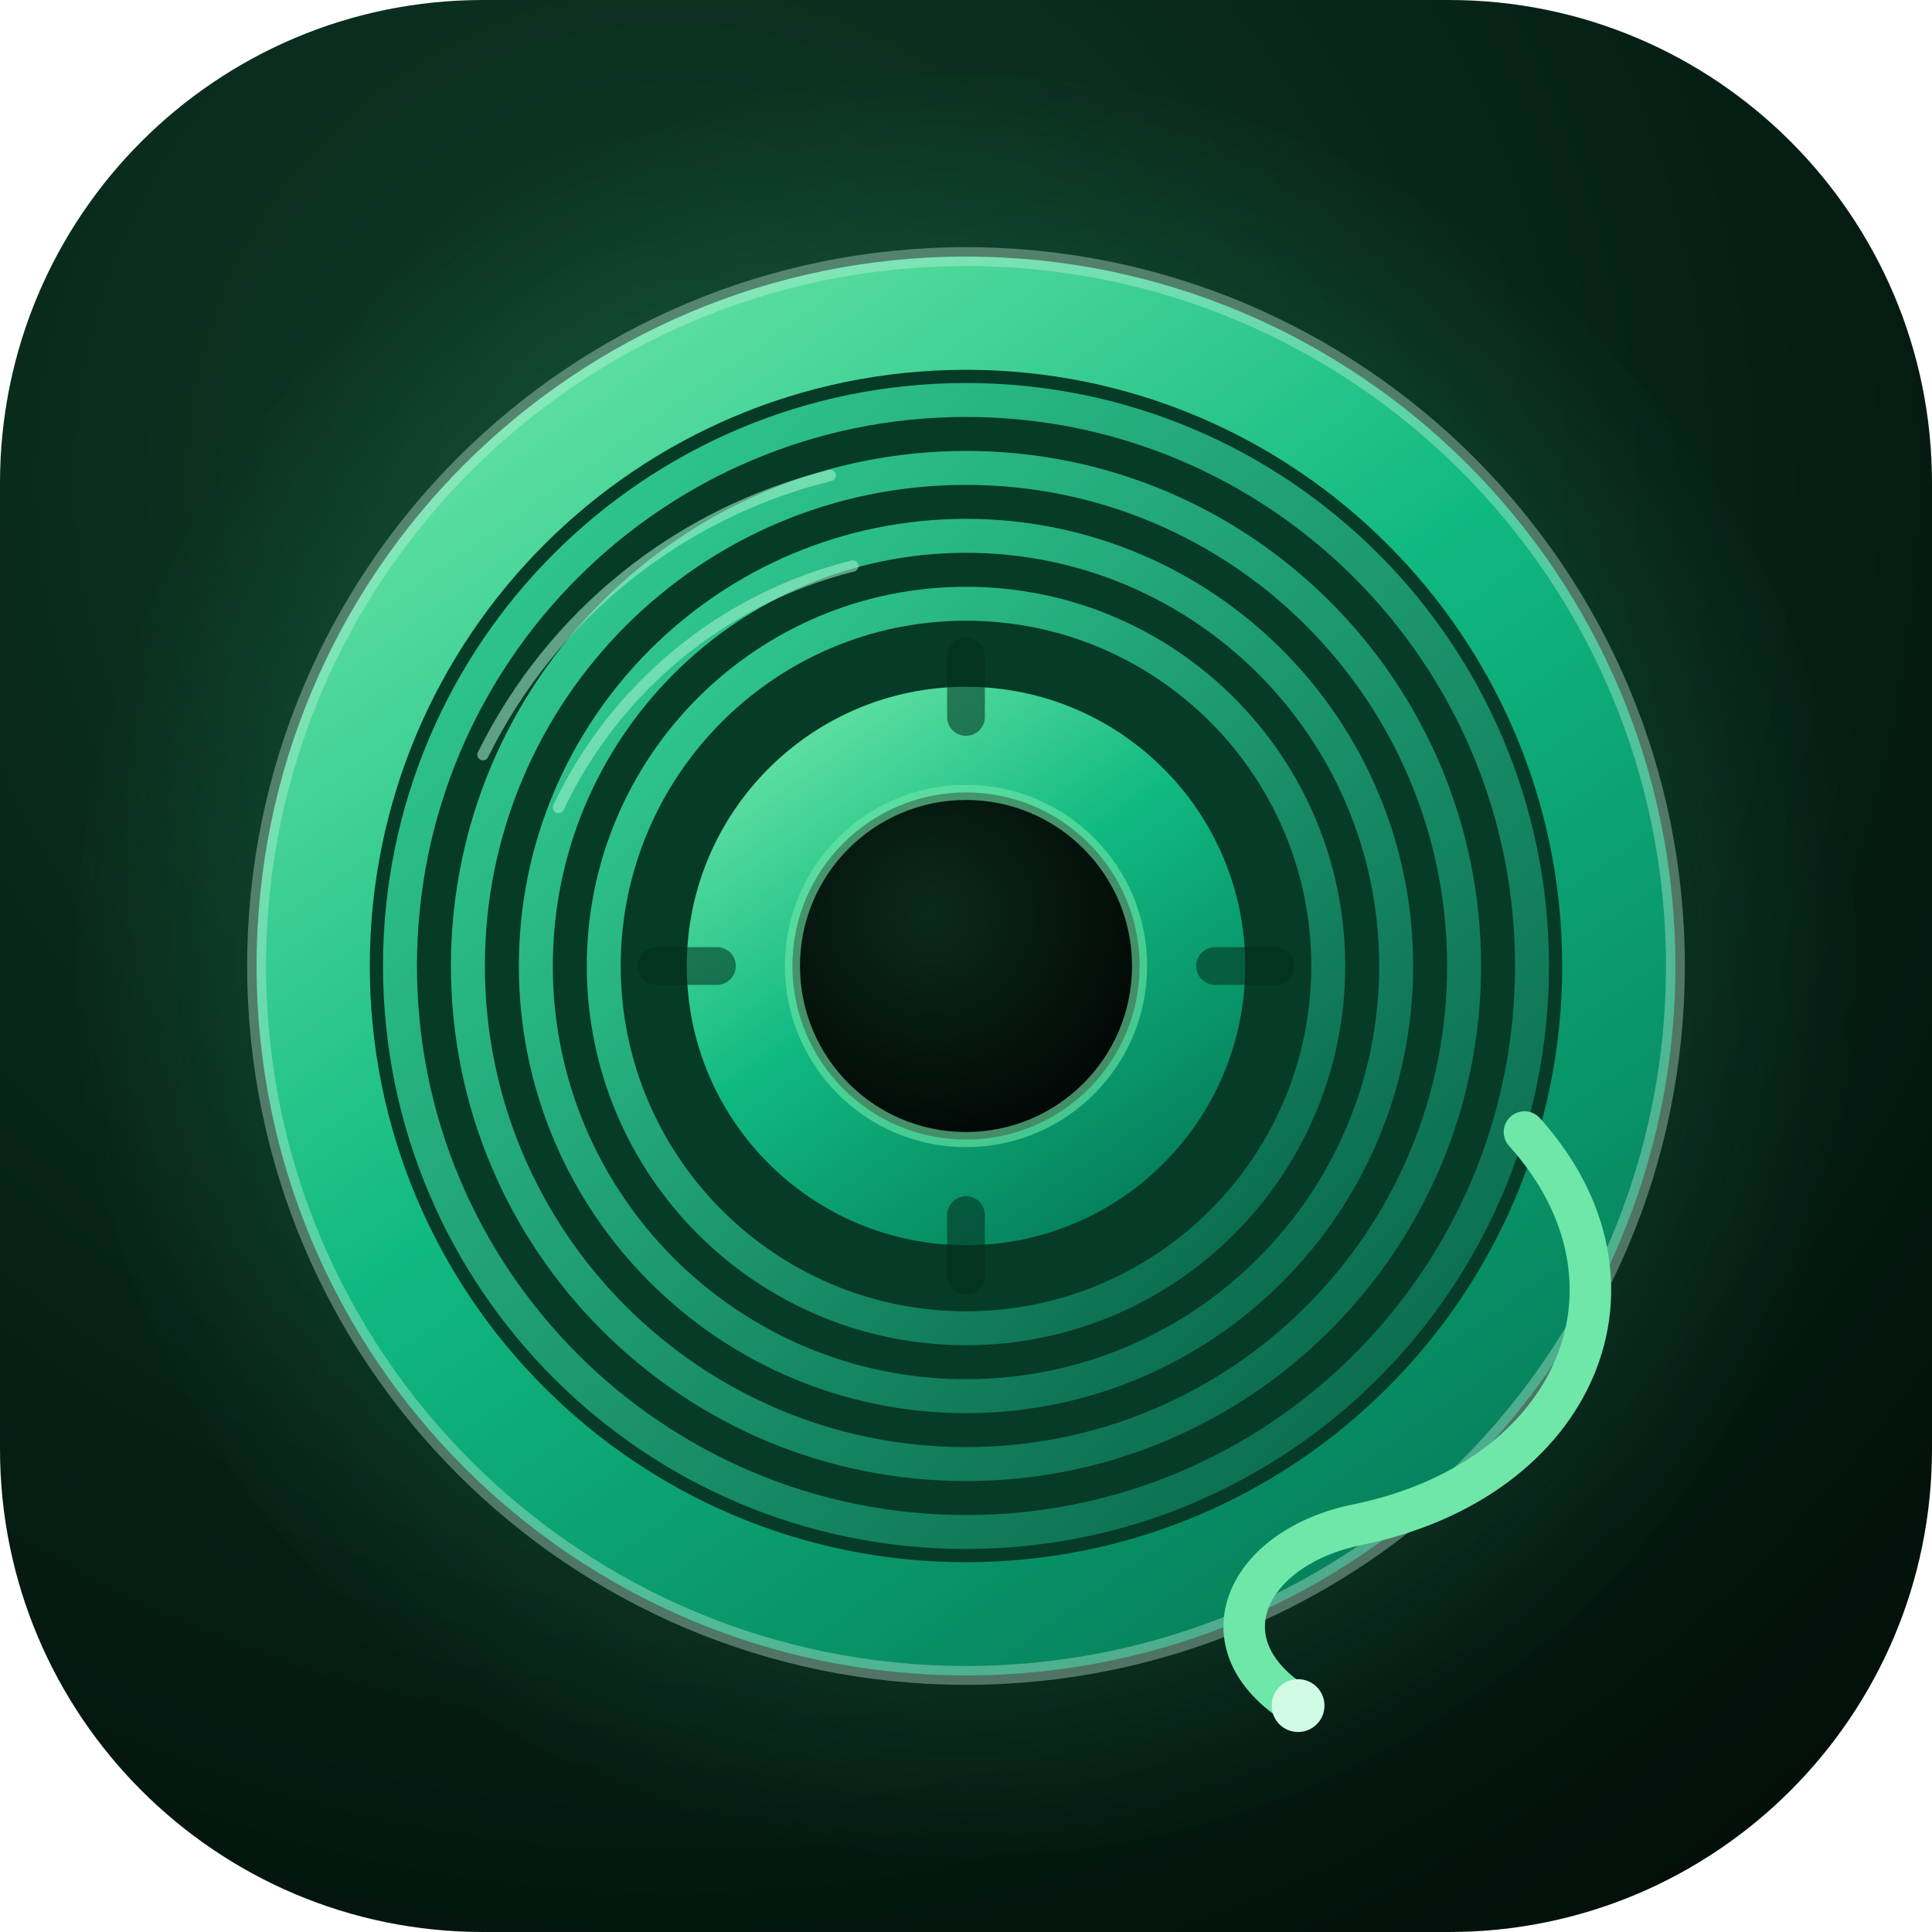
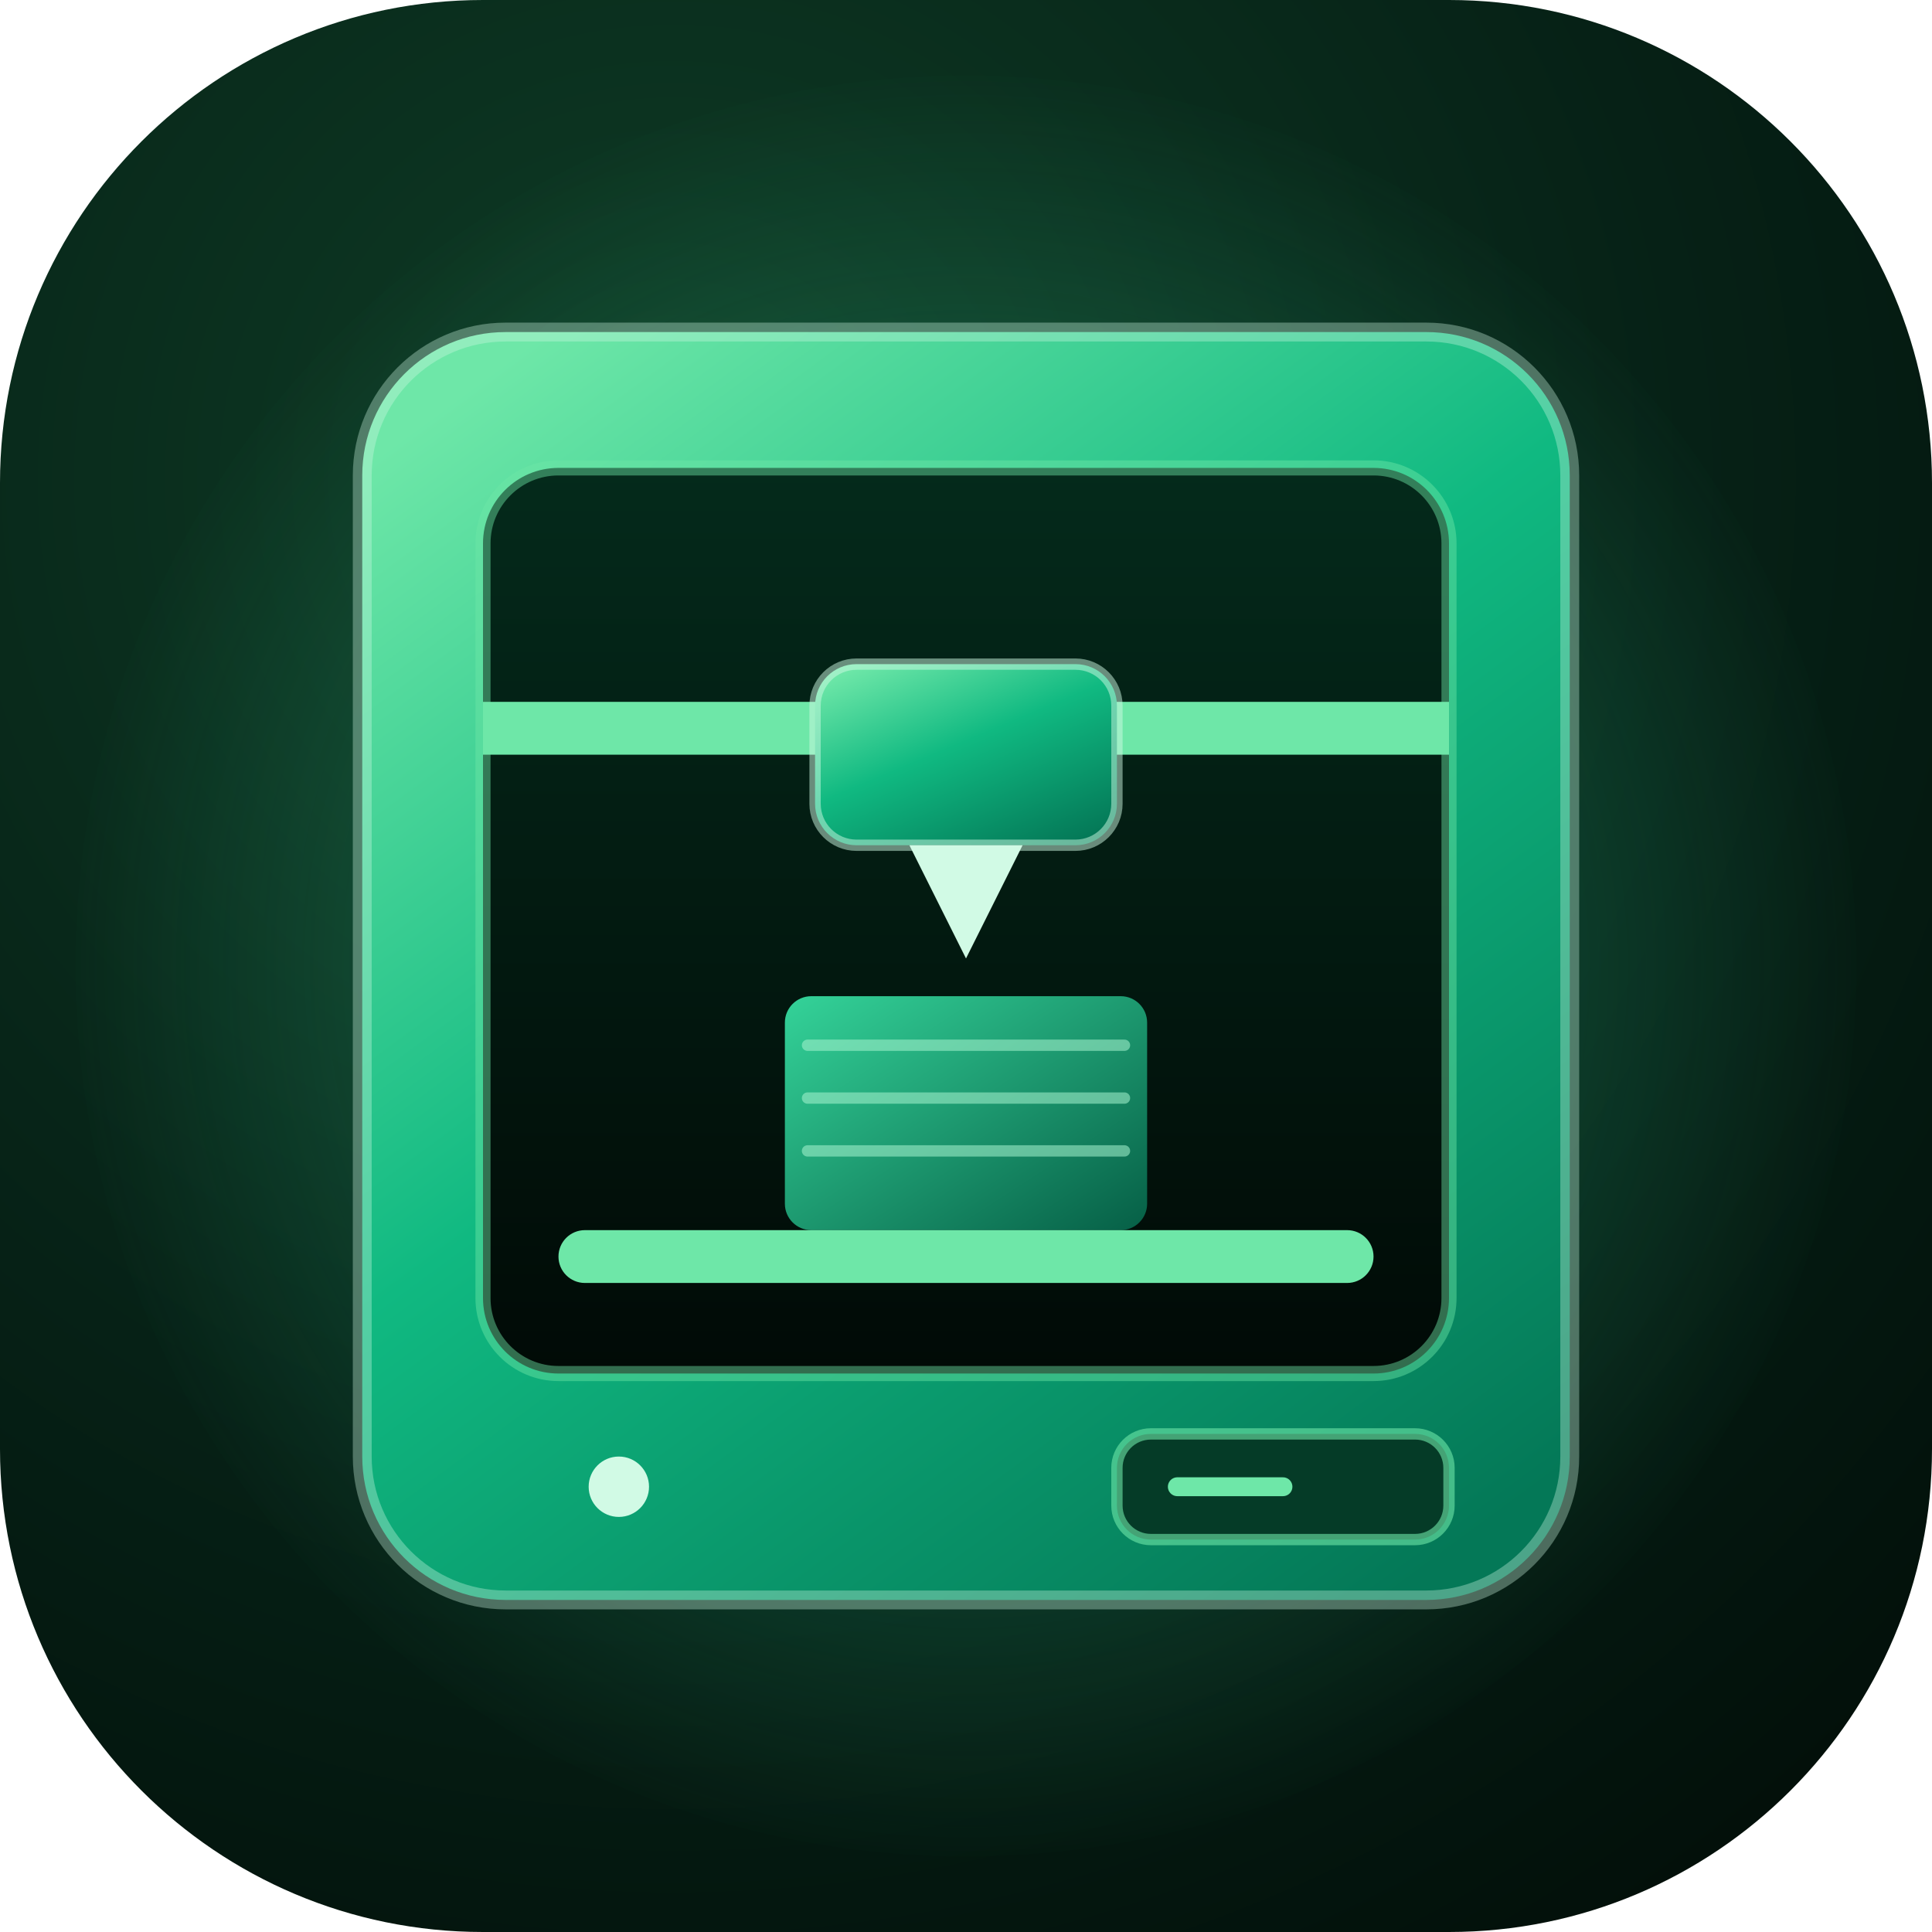
<svg xmlns="http://www.w3.org/2000/svg" viewBox="0 0 512 512" width="512" height="512">
  <defs>
    <radialGradient id="bg" cx="35%" cy="25%" r="95%">
      <stop offset="0%" stop-color="#0f3d26" />
      <stop offset="55%" stop-color="#062116" />
      <stop offset="100%" stop-color="#020d08" />
    </radialGradient>
    <linearGradient id="ring" x1="15%" y1="0%" x2="85%" y2="100%">
      <stop offset="0%" stop-color="#6ee7a8" />
      <stop offset="45%" stop-color="#10b981" />
      <stop offset="100%" stop-color="#047857" />
    </linearGradient>
    <linearGradient id="wind" x1="0%" y1="0%" x2="100%" y2="100%">
      <stop offset="0%" stop-color="#34d399" />
      <stop offset="100%" stop-color="#065f46" />
    </linearGradient>
    <radialGradient id="glow" cx="50%" cy="50%" r="50%">
      <stop offset="0%" stop-color="#34d399" stop-opacity="0.45" />
      <stop offset="100%" stop-color="#34d399" stop-opacity="0" />
    </radialGradient>
-     <radialGradient id="hub" cx="40%" cy="35%" r="70%">
-       <stop offset="0%" stop-color="#0b2a1b" />
-       <stop offset="100%" stop-color="#010604" />
-     </radialGradient>
+     <linearGradient id="chamber" x1="0%" y1="0%" x2="0%" y2="100%">
+       <stop offset="0%" stop-color="#042a1b" />
+       <stop offset="100%" stop-color="#010a06" />
+     </linearGradient>
  </defs>
  <rect width="512" height="512" rx="128" fill="url(#bg)" />
  <circle cx="256" cy="256" r="236" fill="url(#glow)" />
-   <circle cx="256" cy="256" r="188" fill="url(#ring)" />
-   <circle cx="256" cy="256" r="188" fill="none" stroke="#d1fae5" stroke-opacity="0.35" stroke-width="5" />
-   <circle cx="256" cy="256" r="158" fill="#053b27" />
-   <g fill="none" stroke="url(#wind)" stroke-width="9">
-     <circle cx="256" cy="256" r="150" />
-     <circle cx="256" cy="256" r="132" />
-     <circle cx="256" cy="256" r="114" />
-     <circle cx="256" cy="256" r="96" />
+   <rect x="96" y="88" width="320" height="336" rx="38" fill="url(#ring)" />
+   <rect x="96" y="88" width="320" height="336" rx="38" fill="none" stroke="#d1fae5" stroke-opacity="0.35" stroke-width="5" />
+   <rect x="128" y="124" width="256" height="240" rx="20" fill="url(#chamber)" />
+   <rect x="128" y="124" width="256" height="240" rx="20" fill="none" stroke="#6ee7a8" stroke-opacity="0.45" stroke-width="4" />
+   <rect x="128" y="186" width="256" height="14" fill="#6ee7a8" />
+   <rect x="216" y="176" width="80" height="48" rx="11" fill="url(#ring)" stroke="#d1fae5" stroke-opacity="0.5" stroke-width="3" />
+   <polygon points="241,224 271,224 256,254" fill="#d1fae5" />
+   <rect x="208" y="264" width="96" height="62" rx="7" fill="url(#wind)" />
+   <g stroke="#a7f3d0" stroke-opacity="0.55" stroke-width="3" stroke-linecap="round">
+     <path d="M 214 277 H 298" />
+     <path d="M 214 291 H 298" />
+     <path d="M 214 305 H 298" />
  </g>
-   <g fill="none" stroke="#a7f3d0" stroke-opacity="0.55" stroke-width="3" stroke-linecap="round">
-     <path d="M 128 200 A 140 140 0 0 1 220 126" />
-     <path d="M 148 214 A 118 118 0 0 1 226 150" />
-   </g>
-   <circle cx="256" cy="256" r="74" fill="url(#ring)" />
-   <circle cx="256" cy="256" r="46" fill="url(#hub)" />
-   <circle cx="256" cy="256" r="46" fill="none" stroke="#6ee7a8" stroke-opacity="0.6" stroke-width="4" />
-   <g stroke="#022c1b" stroke-width="10" stroke-linecap="round" opacity="0.55">
-     <path d="M256 190 V 174" />
-     <path d="M256 322 V 338" />
-     <path d="M190 256 H 174" />
-     <path d="M322 256 H 338" />
-   </g>
-   <path d="M 404 300 C 440 340 418 392 360 404 C 330 410 318 436 344 452" fill="none" stroke="#6ee7a8" stroke-width="11" stroke-linecap="round" />
-   <circle cx="344" cy="452" r="7" fill="#d1fae5" />
+   <rect x="148" y="326" width="216" height="14" rx="7" fill="#6ee7a8" />
+   <circle cx="164" cy="394" r="8" fill="#d1fae5" />
+   <rect x="296" y="380" width="88" height="28" rx="9" fill="#053b27" />
+   <rect x="296" y="380" width="88" height="28" rx="9" fill="none" stroke="#6ee7a8" stroke-opacity="0.6" stroke-width="3" />
+   <path d="M 312 394 H 340" stroke="#6ee7a8" stroke-width="5" stroke-linecap="round" />
</svg>
